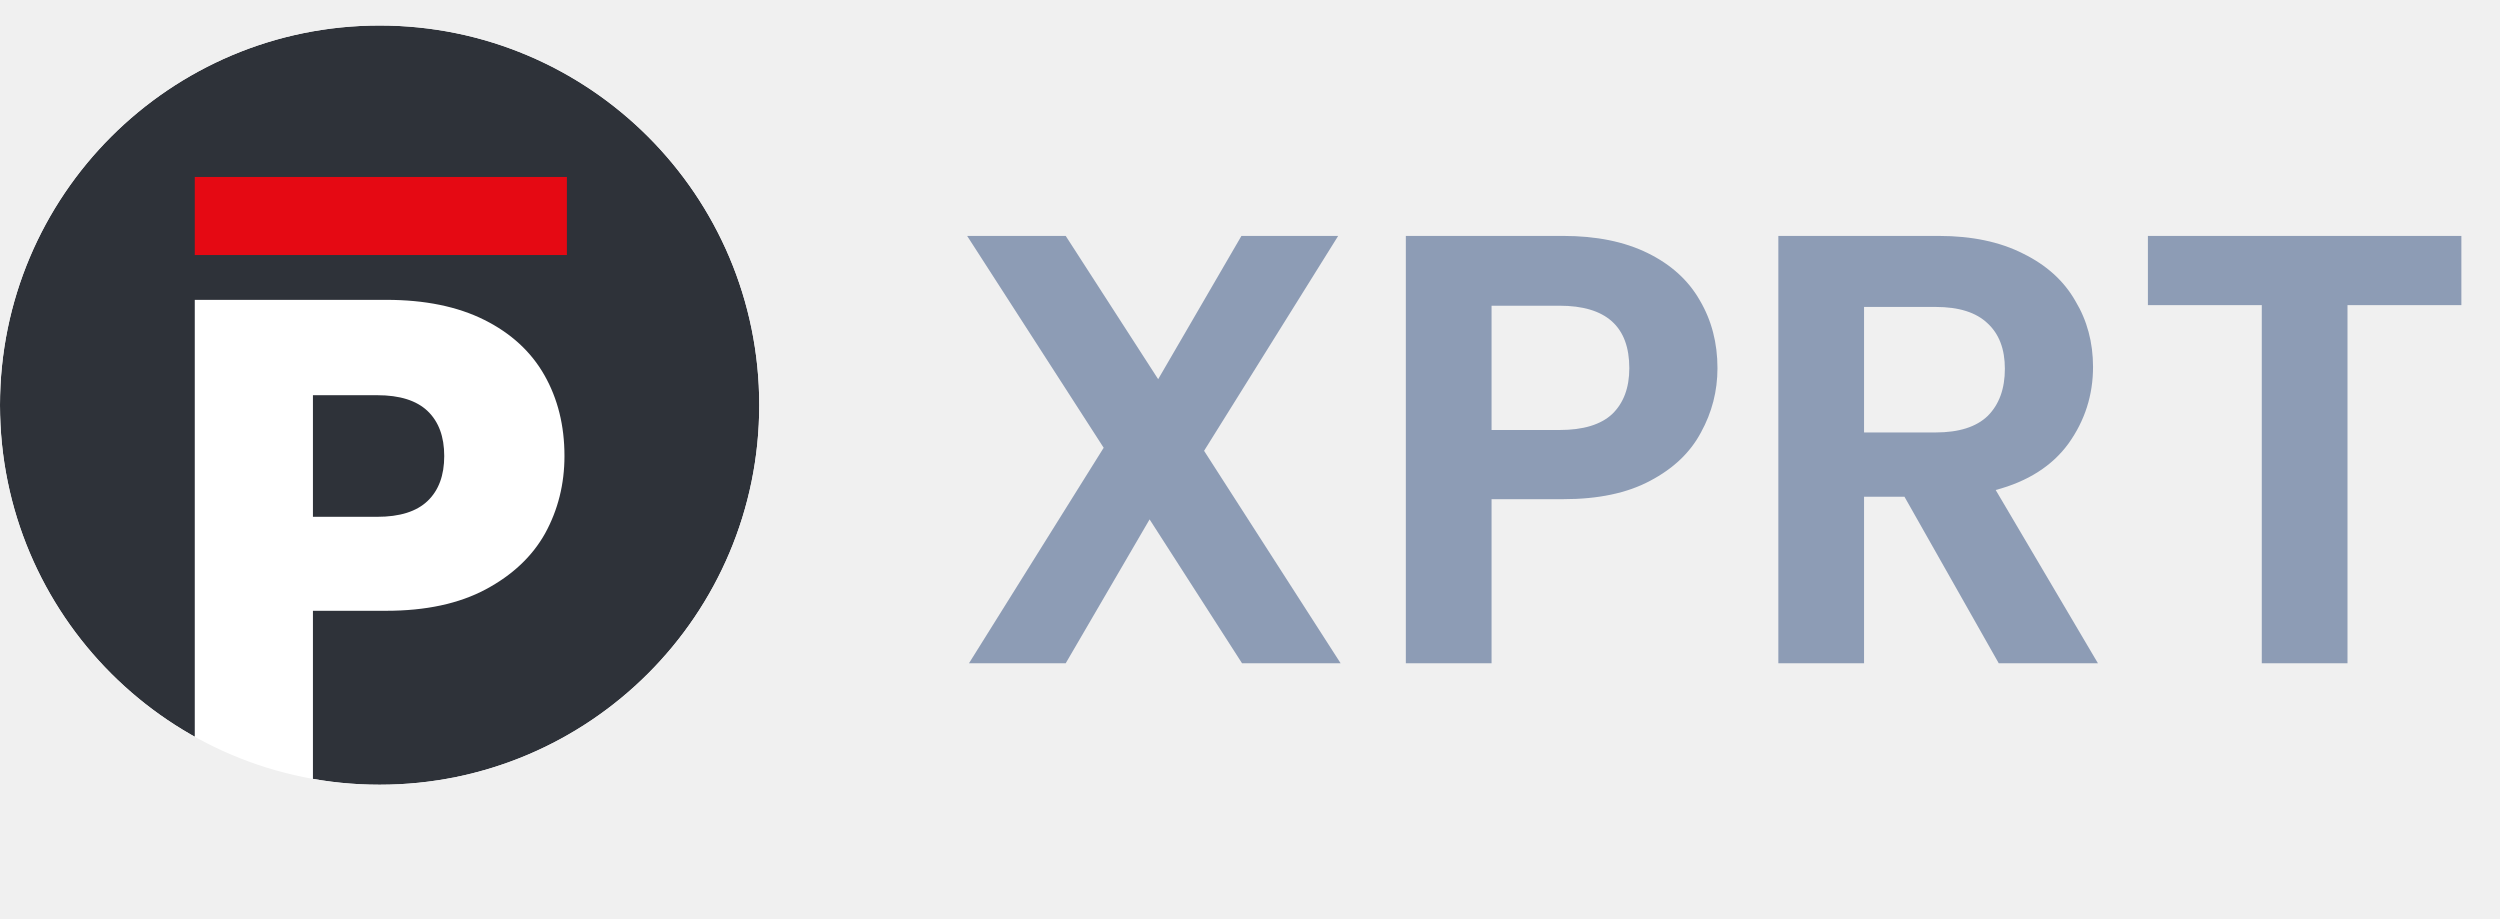
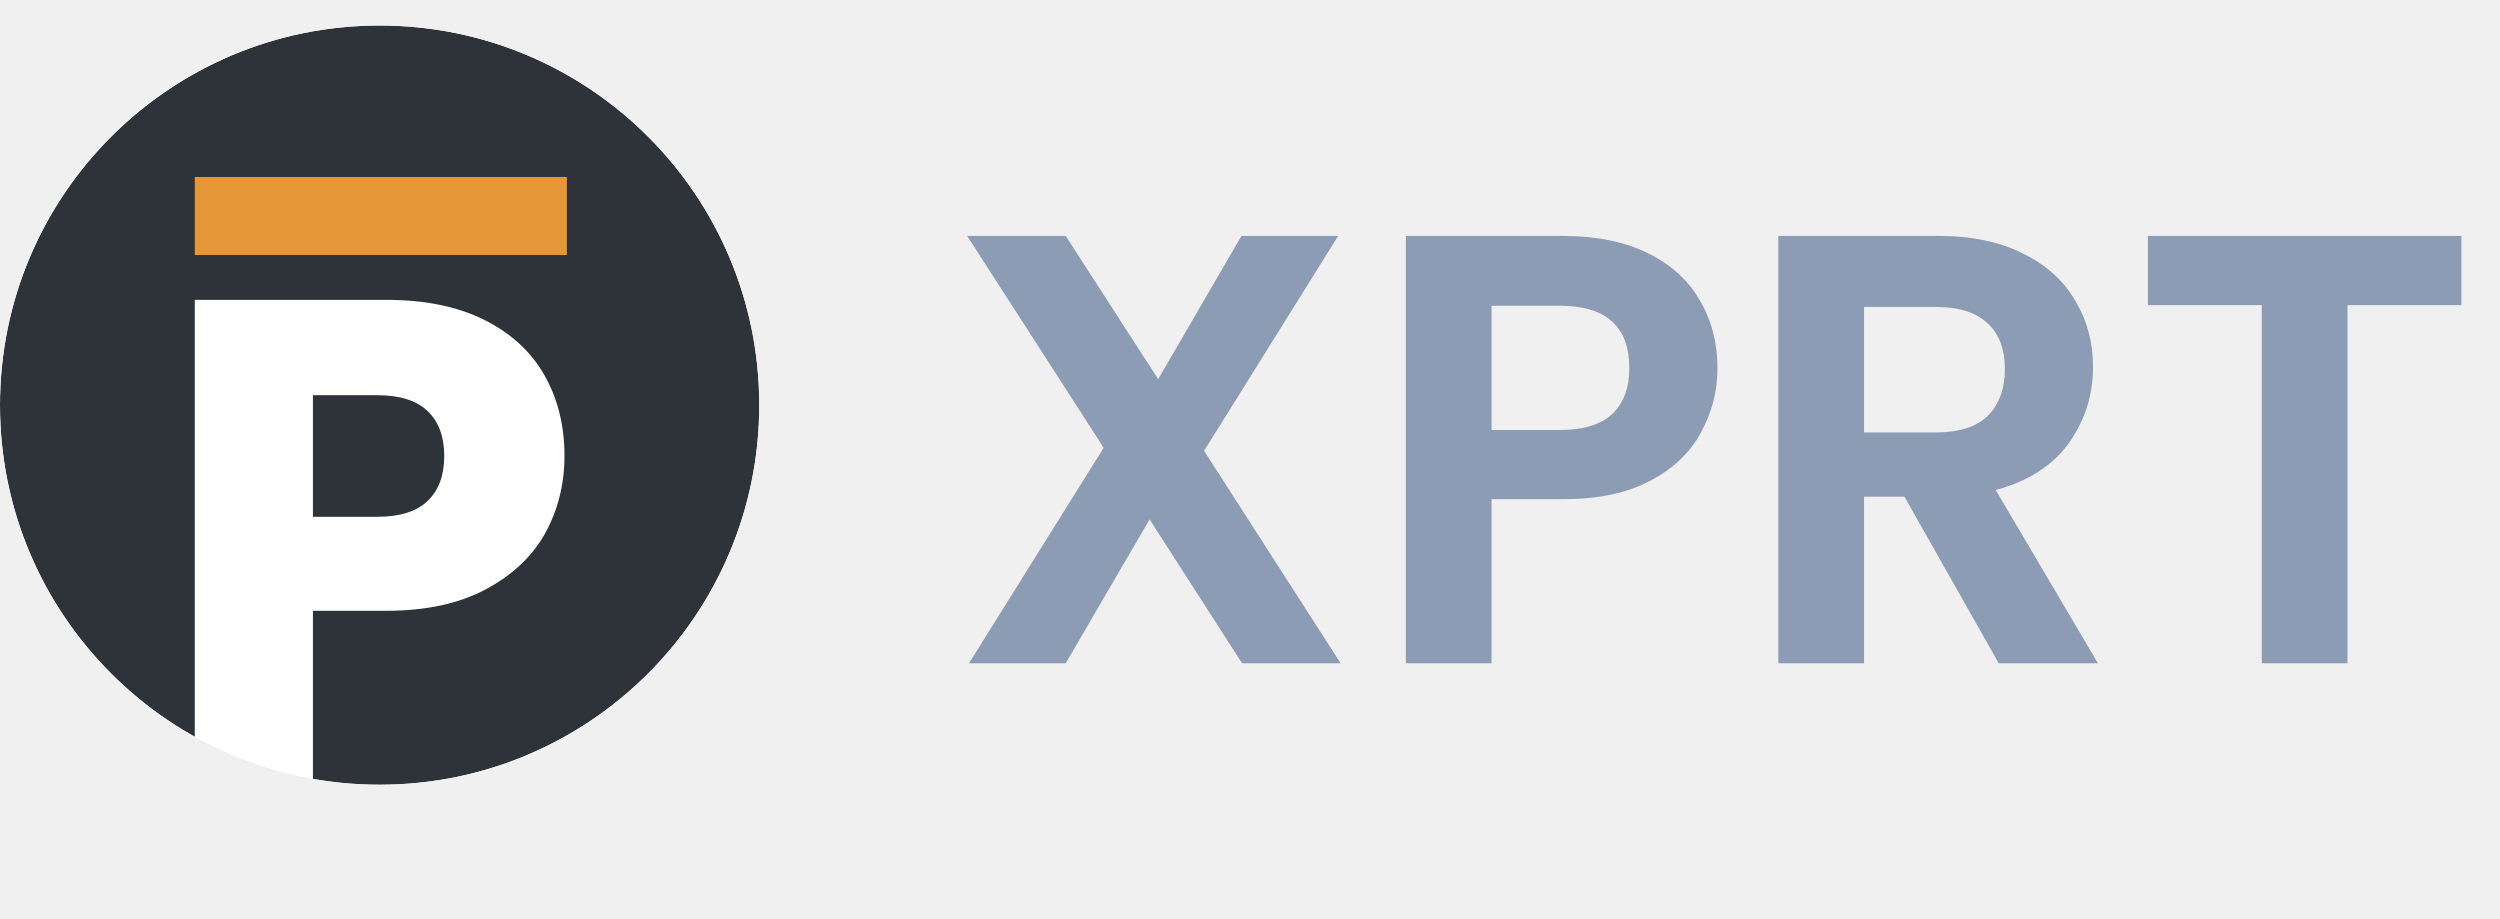
<svg xmlns="http://www.w3.org/2000/svg" width="98" height="36" viewBox="0 0 98 36" fill="none">
  <path d="M48.688 26L45.064 20.36L41.776 26H37.984L43.264 17.552L37.912 9.248H41.776L45.4 14.864L48.664 9.248H52.456L47.2 17.672L52.552 26H48.688ZM67.325 14.432C67.325 15.328 67.109 16.168 66.677 16.952C66.261 17.736 65.597 18.368 64.685 18.848C63.789 19.328 62.653 19.568 61.277 19.568H58.469V26H55.109V9.248H61.277C62.573 9.248 63.677 9.472 64.589 9.92C65.501 10.368 66.181 10.984 66.629 11.768C67.093 12.552 67.325 13.44 67.325 14.432ZM61.133 16.856C62.061 16.856 62.749 16.648 63.197 16.232C63.645 15.8 63.869 15.2 63.869 14.432C63.869 12.8 62.957 11.984 61.133 11.984H58.469V16.856H61.133ZM78.351 26L74.655 19.472H73.071V26H69.711V9.248H75.999C77.295 9.248 78.399 9.48 79.311 9.944C80.223 10.392 80.903 11.008 81.351 11.792C81.815 12.56 82.047 13.424 82.047 14.384C82.047 15.488 81.727 16.488 81.087 17.384C80.447 18.264 79.495 18.872 78.231 19.208L82.239 26H78.351ZM73.071 16.952H75.879C76.791 16.952 77.471 16.736 77.919 16.304C78.367 15.856 78.591 15.24 78.591 14.456C78.591 13.688 78.367 13.096 77.919 12.68C77.471 12.248 76.791 12.032 75.879 12.032H73.071V16.952ZM96.486 9.248V11.96H92.022V26H88.662V11.96H84.198V9.248H96.486Z" fill="#8D9CB5" />
  <mask id="mask0" mask-type="alpha" maskUnits="userSpaceOnUse" x="0" y="1" width="30" height="30">
    <rect y="1" width="29.762" height="29.761" rx="14.88" fill="white" />
  </mask>
  <g mask="url(#mask0)">
    <rect y="1" width="29.762" height="29.761" rx="14.88" fill="#2E3239" />
    <path d="M22.127 17.876C22.127 18.977 21.874 19.988 21.368 20.91C20.863 21.812 20.086 22.544 19.039 23.104C17.991 23.663 16.691 23.943 15.138 23.943H12.267V30.769H7.635V11.754H15.138C16.655 11.754 17.937 12.016 18.985 12.54C20.032 13.063 20.818 13.786 21.341 14.707C21.865 15.628 22.127 16.684 22.127 17.876ZM14.786 20.259C15.671 20.259 16.33 20.052 16.764 19.636C17.197 19.221 17.414 18.634 17.414 17.876C17.414 17.117 17.197 16.53 16.764 16.115C16.33 15.7 15.671 15.492 14.786 15.492H12.267V20.259H14.786Z" fill="white" />
-     <path d="M22.222 6.937H7.635V9.997H22.222V6.937Z" fill="#E50913" />
+     <path d="M22.222 6.937H7.635V9.997H22.222V6.937Z" fill="#E59636" />
  </g>
</svg>
